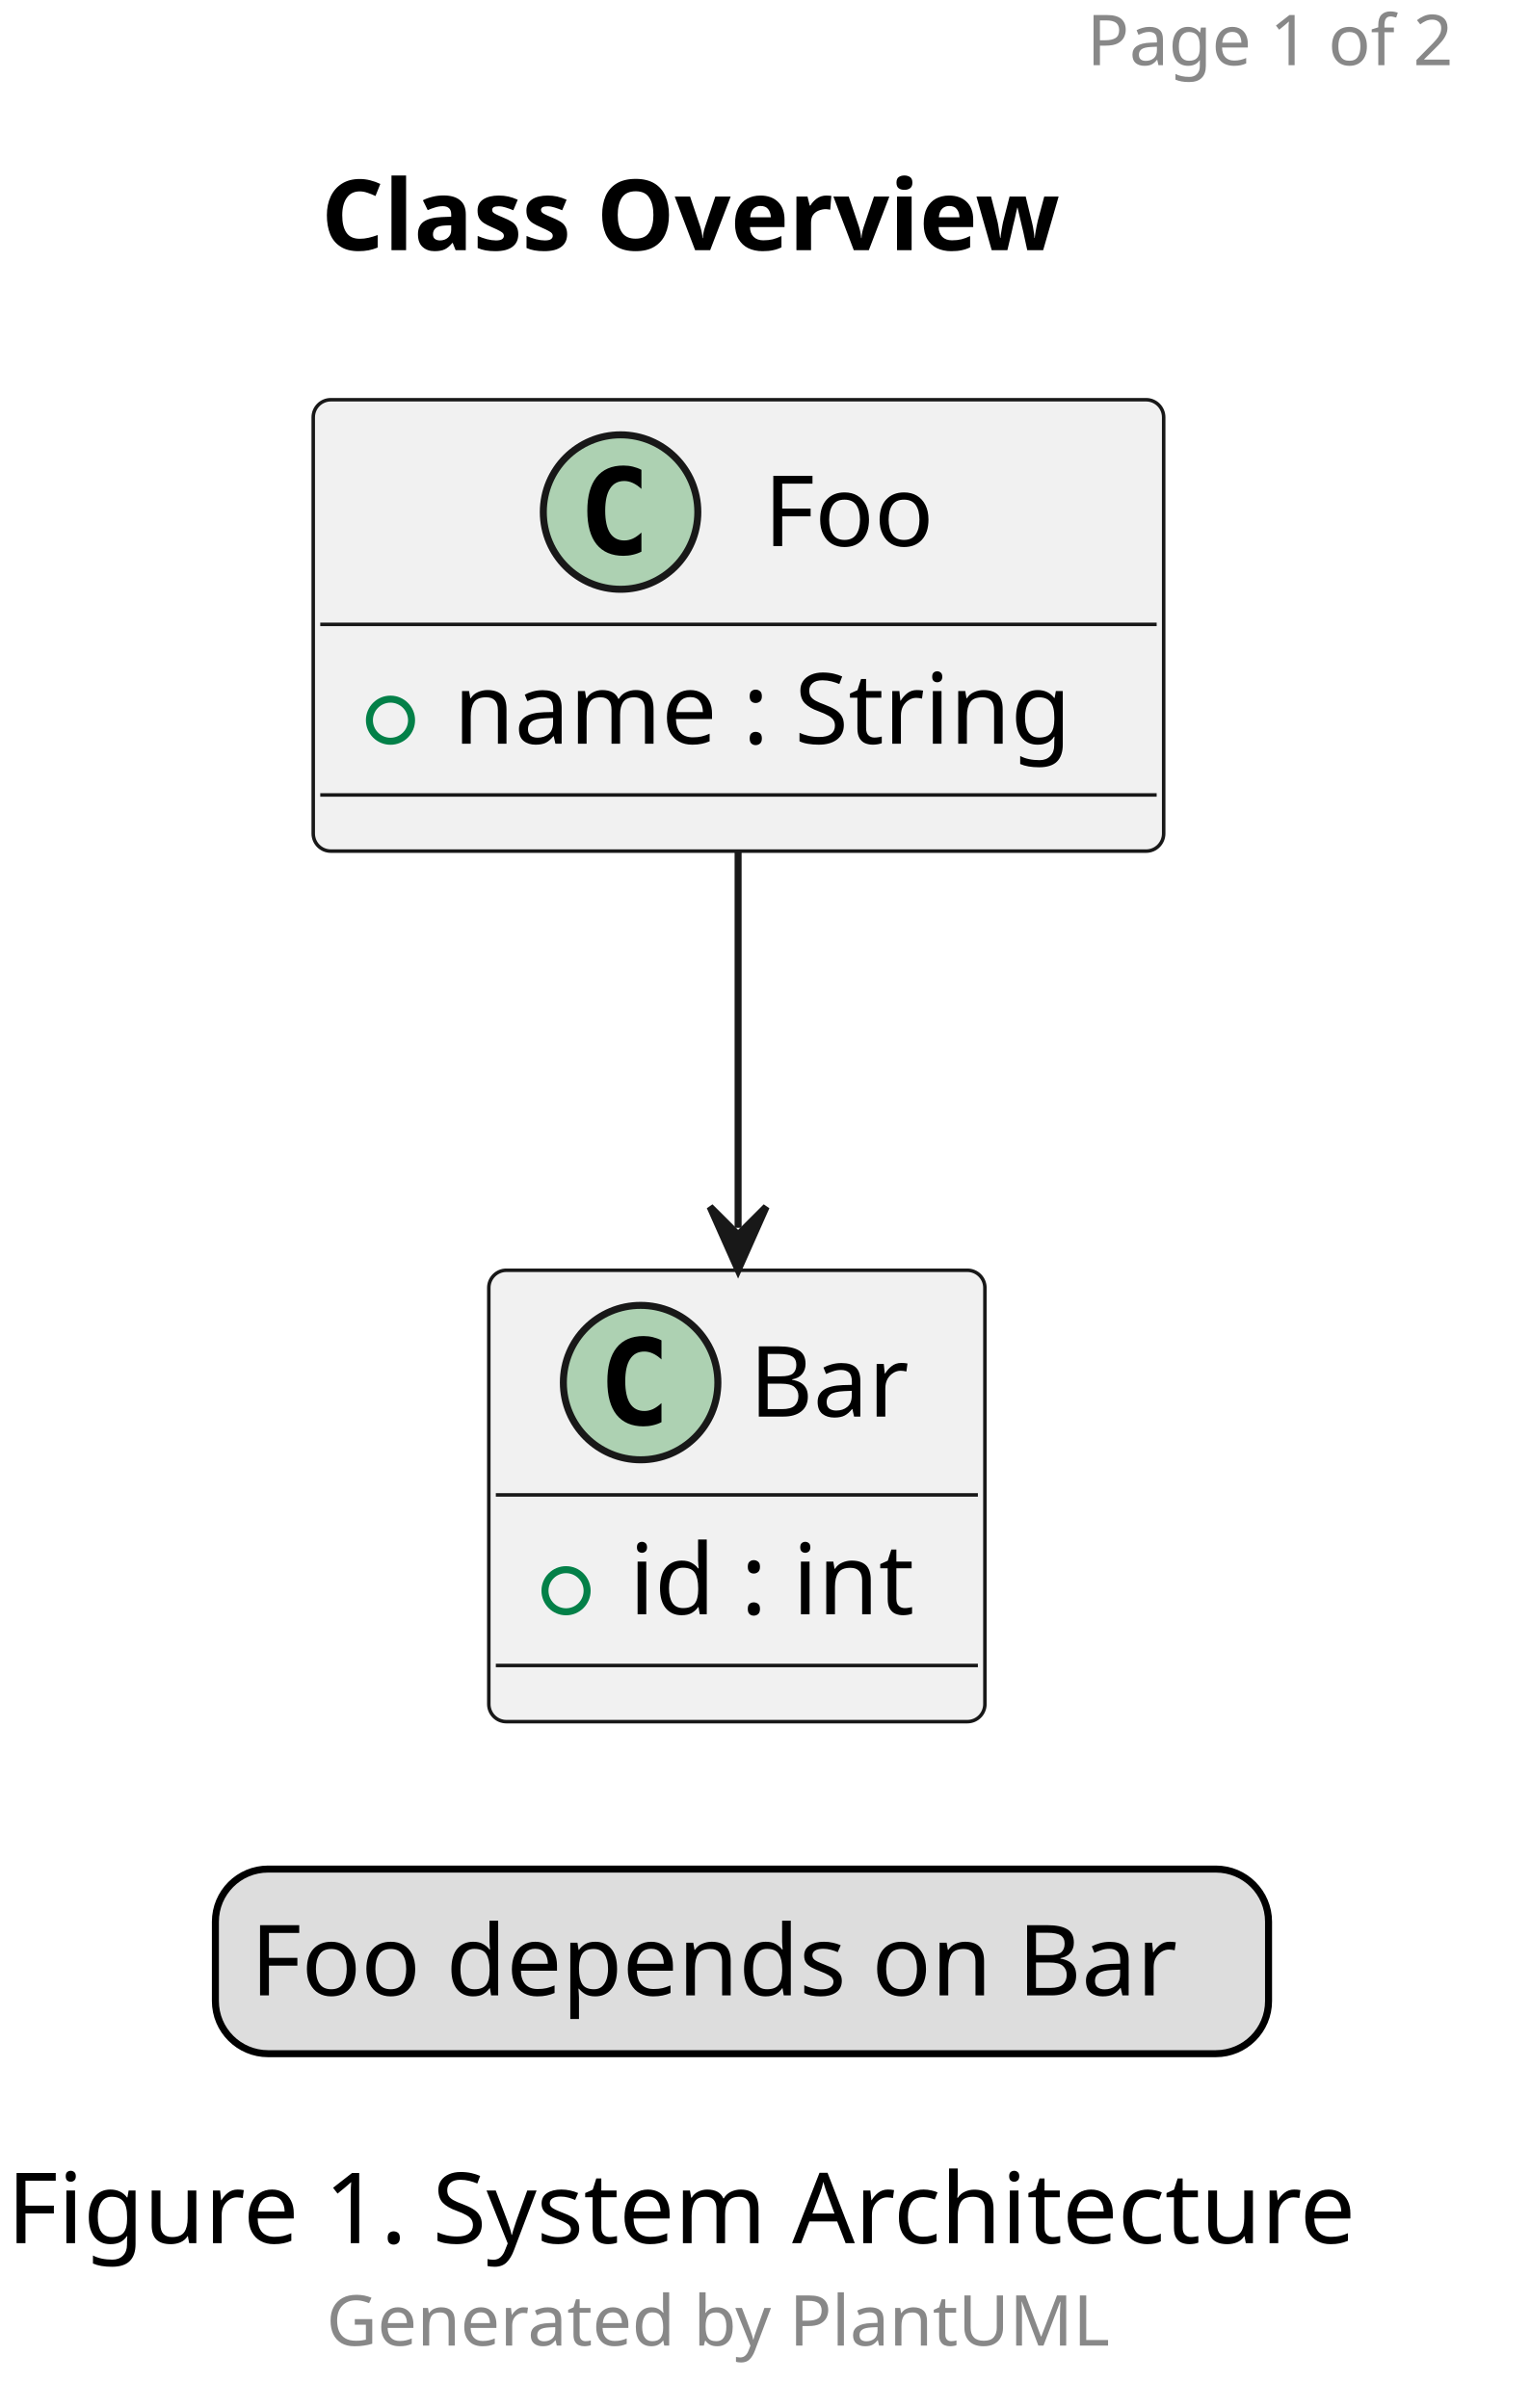
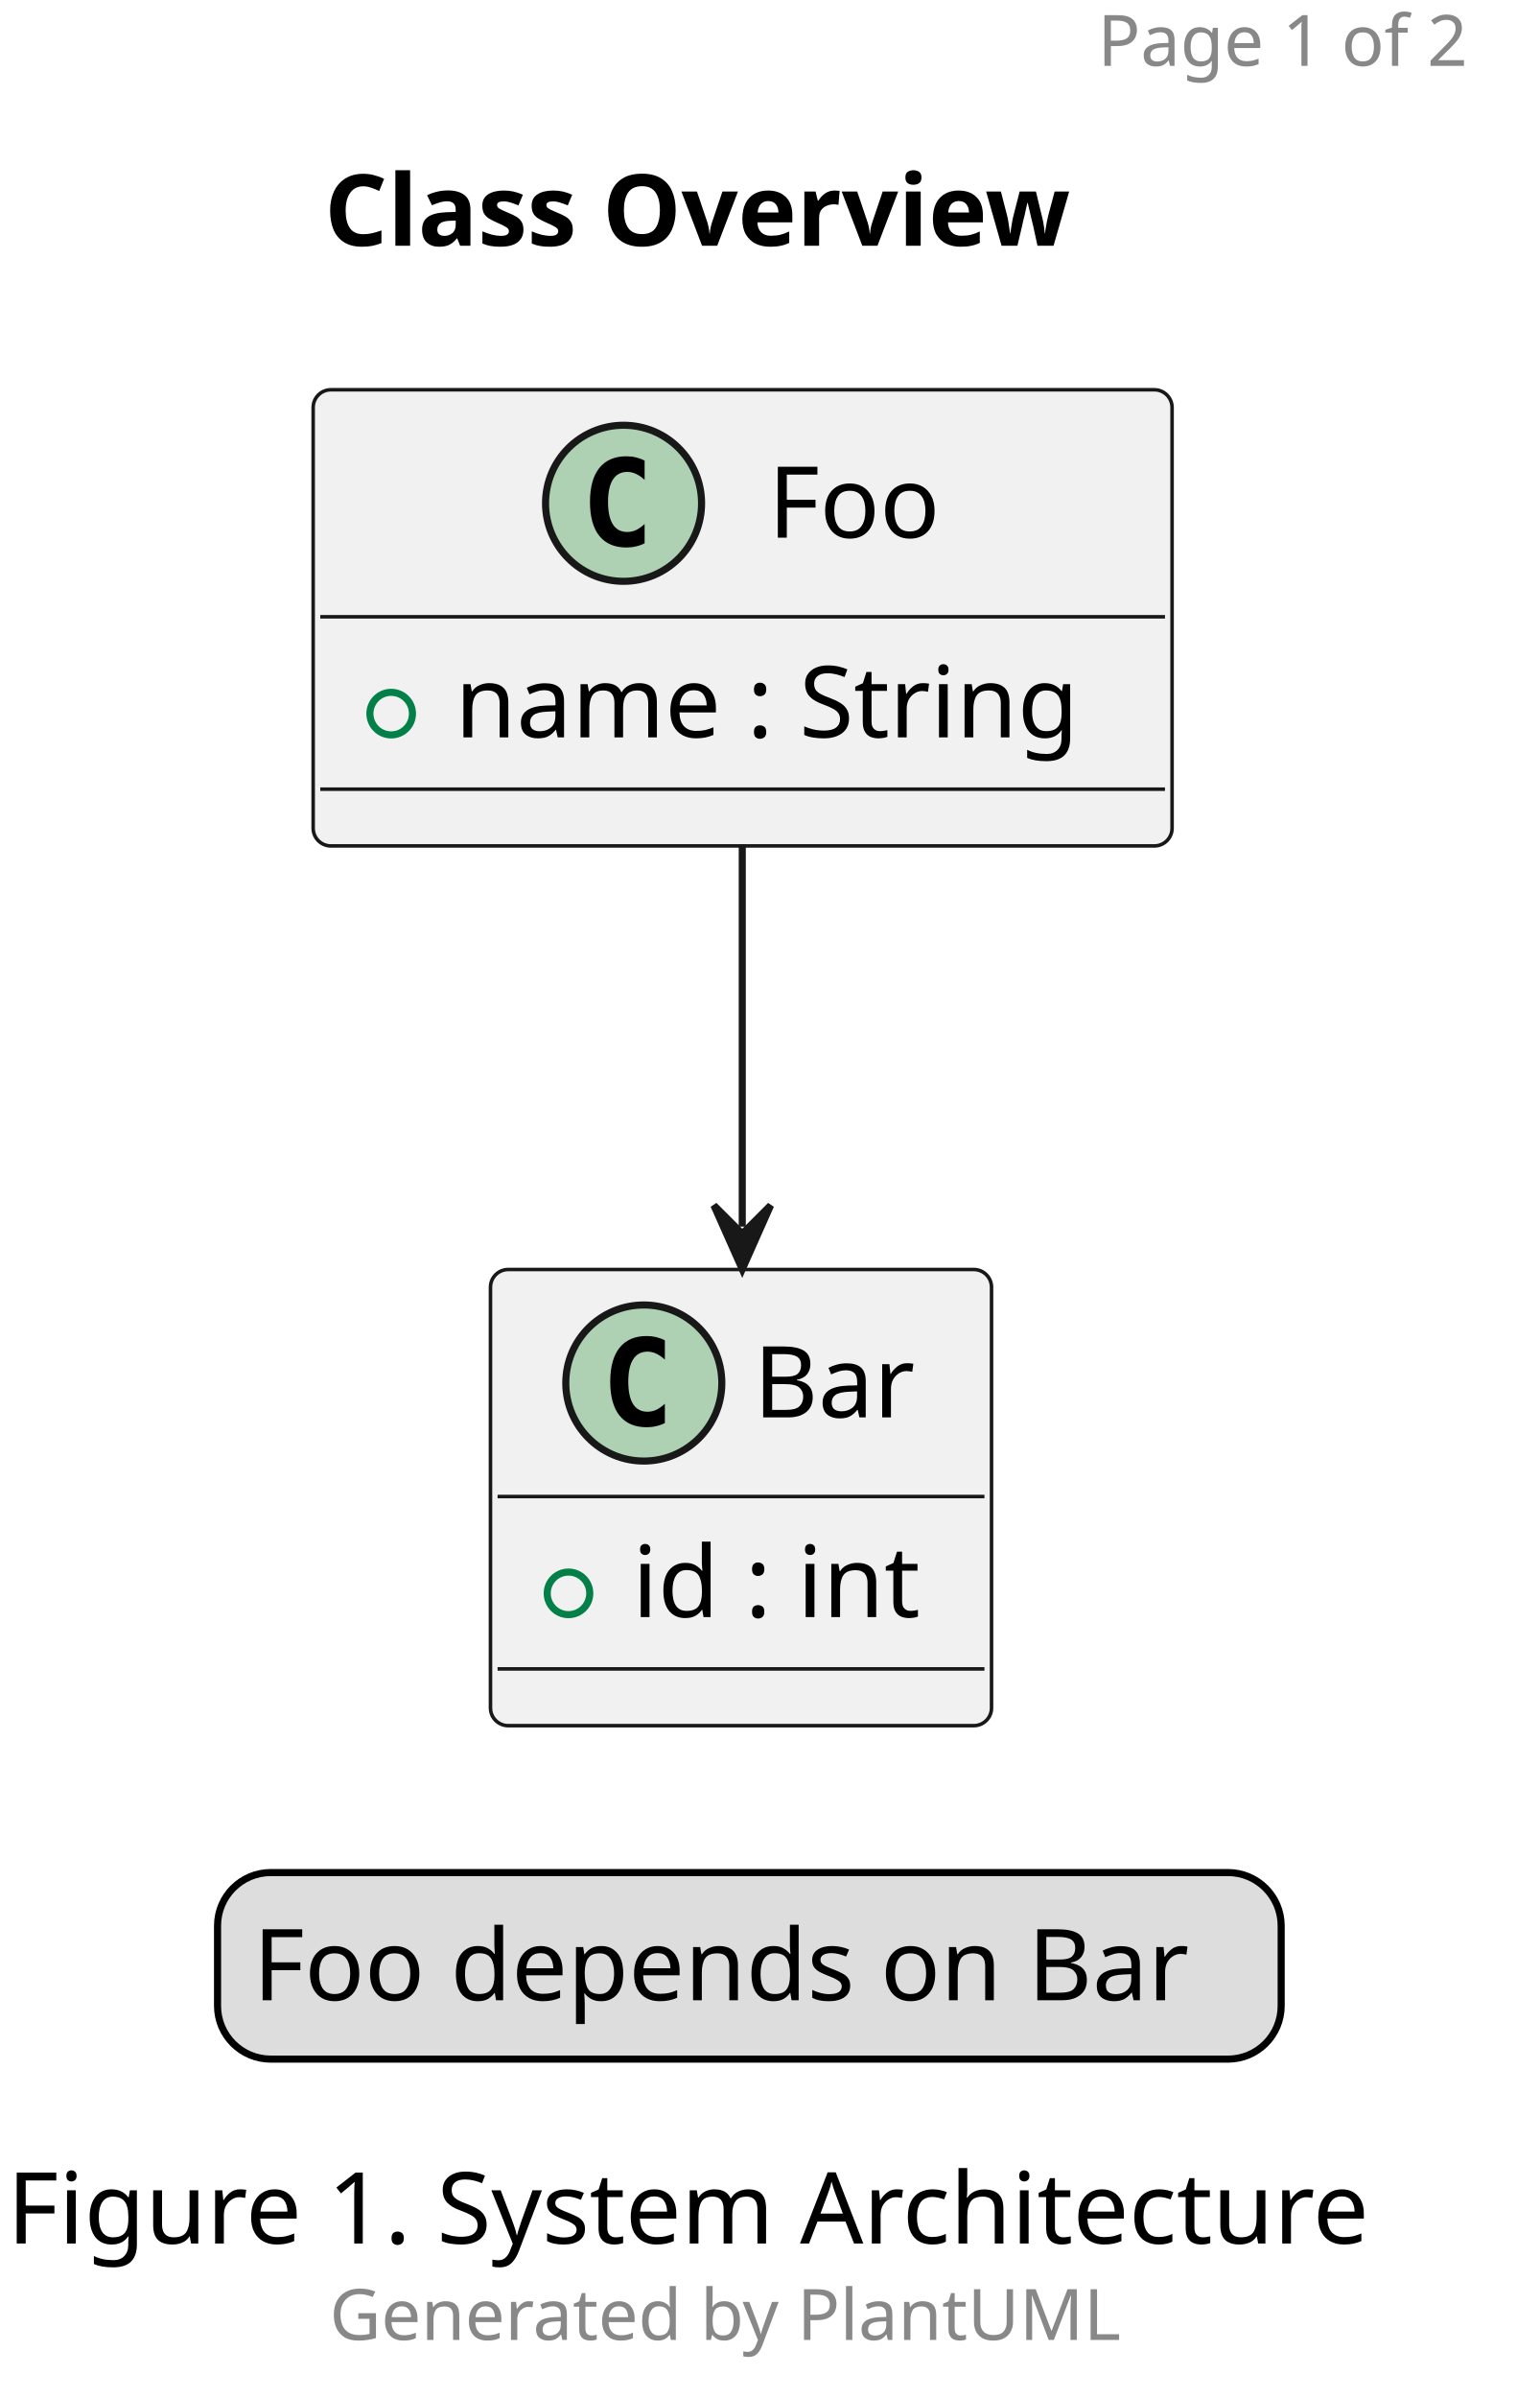
- <svg xmlns="http://www.w3.org/2000/svg" contentStyleType="text/css" data-diagram-type="CLASS" height="343px" preserveAspectRatio="none" style="width:218px;height:343px;background:#FFFFFF;" version="1.1" viewBox="0 0 218 343" width="218px" zoomAndPan="magnify">
+ <svg xmlns="http://www.w3.org/2000/svg" contentStyleType="text/css" data-diagram-type="CLASS" height="338px" preserveAspectRatio="none" style="width:217px;height:338px;background:#FFFFFF;" version="1.1" viewBox="0 0 217 338" width="217px" zoomAndPan="magnify">
  <defs />
  <g>
    <g class="header" data-source-line="1">
      <text fill="#888888" font-family="sans-serif" font-size="10" lengthAdjust="spacing" textLength="56.558" x="154.752" y="9.282">Page 1 of 2</text>
    </g>
    <g class="title" data-source-line="2">
-       <text fill="#000000" font-family="sans-serif" font-size="14" font-weight="700" lengthAdjust="spacing" textLength="119.841" x="45.734" y="35.636">Class Overview</text>
+       <text fill="#000000" font-family="sans-serif" font-size="14" font-weight="700" lengthAdjust="spacing" textLength="107.194" x="45.734" y="34.636">Class Overview</text>
    </g>
-     <g class="entity" data-qualified-name="Foo" data-source-line="5" id="ent0002">
-       <rect fill="#F1F1F1" height="64.297" rx="2.5" ry="2.5" style="stroke:#181818;stroke-width:0.5;" width="121.102" x="44.604" y="56.938" />
-       <ellipse cx="88.367" cy="72.938" fill="#ADD1B2" rx="11" ry="11" style="stroke:#181818;stroke-width:1;" />
-       <path d="M91.336,78.578 Q90.758,78.875 90.117,79.016 Q89.477,79.172 88.773,79.172 Q86.273,79.172 84.945,77.531 Q83.633,75.875 83.633,72.75 Q83.633,69.625 84.945,67.969 Q86.273,66.312 88.773,66.312 Q89.477,66.312 90.117,66.469 Q90.773,66.625 91.336,66.922 L91.336,69.641 Q90.711,69.062 90.117,68.797 Q89.523,68.516 88.898,68.516 Q87.555,68.516 86.867,69.594 Q86.18,70.656 86.18,72.75 Q86.18,74.844 86.867,75.922 Q87.555,76.984 88.898,76.984 Q89.523,76.984 90.117,76.719 Q90.711,76.438 91.336,75.859 L91.336,78.578 Z " fill="#000000" />
-       <text fill="#000000" font-family="sans-serif" font-size="14" lengthAdjust="spacing" textLength="25.184" x="108.759" y="77.784">Foo</text>
-       <line style="stroke:#181818;stroke-width:0.5;" x1="45.604" x2="164.706" y1="88.938" y2="88.938" />
-       <g data-visibility-modifier="PUBLIC_FIELD">
-         <ellipse cx="55.604" cy="102.586" fill="none" rx="3" ry="3" style="stroke:#038048;stroke-width:1;" />
+     <g transform="translate(37.1548,47.9375)">
+       <defs />
+       <g>
+         <g class="entity" data-qualified-name="Foo" data-source-line="5" id="ent0002">
+           <rect fill="#F1F1F1" height="64.297" rx="2.5" ry="2.5" style="stroke:#181818;stroke-width:0.5;" width="121.102" x="7" y="7" />
+           <ellipse cx="50.763" cy="23" fill="#ADD1B2" rx="11" ry="11" style="stroke:#181818;stroke-width:1;" />
+           <path d="M53.732,28.641 Q53.154,28.938 52.513,29.078 Q51.873,29.234 51.169,29.234 Q48.669,29.234 47.341,27.594 Q46.029,25.938 46.029,22.812 Q46.029,19.688 47.341,18.031 Q48.669,16.375 51.169,16.375 Q51.873,16.375 52.513,16.531 Q53.169,16.688 53.732,16.984 L53.732,19.703 Q53.107,19.125 52.513,18.859 Q51.919,18.578 51.294,18.578 Q49.951,18.578 49.263,19.656 Q48.576,20.719 48.576,22.812 Q48.576,24.906 49.263,25.984 Q49.951,27.047 51.294,27.047 Q51.919,27.047 52.513,26.781 Q53.107,26.5 53.732,25.922 L53.732,28.641 Z " fill="#000000" />
+           <text fill="#000000" font-family="sans-serif" font-size="14" lengthAdjust="spacing" textLength="25.184" x="71.155" y="27.847">Foo</text>
+           <line style="stroke:#181818;stroke-width:0.5;" x1="8" x2="127.102" y1="39" y2="39" />
+           <g data-visibility-modifier="PUBLIC_FIELD">
+             <ellipse cx="18" cy="52.648" fill="none" rx="3" ry="3" style="stroke:#038048;stroke-width:1;" />
+           </g>
+           <text fill="#000000" font-family="sans-serif" font-size="14" lengthAdjust="spacing" textLength="95.102" x="27" y="55.995">name : String</text>
+           <line style="stroke:#181818;stroke-width:0.5;" x1="8" x2="127.102" y1="63.297" y2="63.297" />
+         </g>
+         <g class="entity" data-qualified-name="Bar" data-source-line="8" id="ent0003">
+           <rect fill="#F1F1F1" height="64.297" rx="2.5" ry="2.5" style="stroke:#181818;stroke-width:0.5;" width="70.645" x="32" y="131" />
+           <ellipse cx="53.618" cy="147" fill="#ADD1B2" rx="11" ry="11" style="stroke:#181818;stroke-width:1;" />
+           <path d="M56.587,152.641 Q56.008,152.938 55.368,153.078 Q54.727,153.234 54.024,153.234 Q51.524,153.234 50.196,151.594 Q48.883,149.938 48.883,146.812 Q48.883,143.688 50.196,142.031 Q51.524,140.375 54.024,140.375 Q54.727,140.375 55.368,140.531 Q56.024,140.688 56.587,140.984 L56.587,143.703 Q55.962,143.125 55.368,142.859 Q54.774,142.578 54.149,142.578 Q52.805,142.578 52.118,143.656 Q51.43,144.719 51.43,146.812 Q51.43,148.906 52.118,149.984 Q52.805,151.047 54.149,151.047 Q54.774,151.047 55.368,150.781 Q55.962,150.5 56.587,149.922 L56.587,152.641 Z " fill="#000000" />
+           <text fill="#000000" font-family="sans-serif" font-size="14" lengthAdjust="spacing" textLength="23.939" x="69.088" y="151.847">Bar</text>
+           <line style="stroke:#181818;stroke-width:0.5;" x1="33" x2="101.645" y1="163" y2="163" />
+           <g data-visibility-modifier="PUBLIC_FIELD">
+             <ellipse cx="43" cy="176.648" fill="none" rx="3" ry="3" style="stroke:#038048;stroke-width:1;" />
+           </g>
+           <text fill="#000000" font-family="sans-serif" font-size="14" lengthAdjust="spacing" textLength="44.645" x="52" y="179.995">id : int</text>
+           <line style="stroke:#181818;stroke-width:0.5;" x1="33" x2="101.645" y1="187.297" y2="187.297" />
+         </g>
+         <g class="link" data-entity-1="ent0002" data-entity-2="ent0003" data-link-type="dependency" data-source-line="11" id="lnk4">
+           <path codeLine="11" d="M67.5,71.1 C67.5,89.46 67.5,106.61 67.5,124.96" fill="none" id="Foo-to-Bar" style="stroke:#181818;stroke-width:1;" />
+           <polygon fill="#181818" points="67.5,130.96,71.5,121.96,67.5,125.96,63.5,121.96,67.5,130.96" style="stroke:#181818;stroke-width:1;" />
+         </g>
      </g>
-       <text fill="#000000" font-family="sans-serif" font-size="14" lengthAdjust="spacing" textLength="95.102" x="64.604" y="105.933">name : String</text>
-       <line style="stroke:#181818;stroke-width:0.5;" x1="45.604" x2="164.706" y1="113.234" y2="113.234" />
-     </g>
-     <g class="entity" data-qualified-name="Bar" data-source-line="8" id="ent0003">
-       <rect fill="#F1F1F1" height="64.297" rx="2.5" ry="2.5" style="stroke:#181818;stroke-width:0.5;" width="70.645" x="69.604" y="180.938" />
-       <ellipse cx="91.222" cy="196.938" fill="#ADD1B2" rx="11" ry="11" style="stroke:#181818;stroke-width:1;" />
-       <path d="M94.191,202.578 Q93.612,202.875 92.972,203.016 Q92.331,203.172 91.628,203.172 Q89.128,203.172 87.8,201.531 Q86.487,199.875 86.487,196.75 Q86.487,193.625 87.8,191.969 Q89.128,190.312 91.628,190.312 Q92.331,190.312 92.972,190.469 Q93.628,190.625 94.191,190.922 L94.191,193.641 Q93.566,193.062 92.972,192.797 Q92.378,192.516 91.753,192.516 Q90.409,192.516 89.722,193.594 Q89.034,194.656 89.034,196.75 Q89.034,198.844 89.722,199.922 Q90.409,200.984 91.753,200.984 Q92.378,200.984 92.972,200.719 Q93.566,200.438 94.191,199.859 L94.191,202.578 Z " fill="#000000" />
-       <text fill="#000000" font-family="sans-serif" font-size="14" lengthAdjust="spacing" textLength="23.939" x="106.692" y="201.784">Bar</text>
-       <line style="stroke:#181818;stroke-width:0.5;" x1="70.604" x2="139.25" y1="212.938" y2="212.938" />
-       <g data-visibility-modifier="PUBLIC_FIELD">
-         <ellipse cx="80.604" cy="226.586" fill="none" rx="3" ry="3" style="stroke:#038048;stroke-width:1;" />
-       </g>
-       <text fill="#000000" font-family="sans-serif" font-size="14" lengthAdjust="spacing" textLength="44.645" x="89.604" y="229.933">id : int</text>
-       <line style="stroke:#181818;stroke-width:0.5;" x1="70.604" x2="139.25" y1="237.234" y2="237.234" />
-     </g>
-     <g class="link" data-entity-1="ent0002" data-entity-2="ent0003" data-link-type="dependency" data-source-line="11" id="lnk4">
-       <path codeLine="11" d="M105.104,121.037 C105.104,139.398 105.104,156.548 105.104,174.898" fill="none" id="Foo-to-Bar" style="stroke:#181818;stroke-width:1;" />
-       <polygon fill="#181818" points="105.104,180.898,109.104,171.898,105.104,175.898,101.104,171.898,105.104,180.898" style="stroke:#181818;stroke-width:1;" />
    </g>
    <g class="legend" data-source-line="15">
-       <rect fill="#DDDDDD" height="26.297" rx="7.5" ry="7.5" style="stroke:#000000;stroke-width:1;" width="149.966" x="30.672" y="266.234" />
-       <text fill="#000000" font-family="sans-serif" font-size="14" lengthAdjust="spacing" textLength="139.966" x="35.672" y="284.229">Foo depends on Bar</text>
+       <rect fill="#DDDDDD" height="26.297" rx="7.5" ry="7.5" style="stroke:#000000;stroke-width:1;" width="149.966" x="30.672" y="263.938" />
+       <text fill="#000000" font-family="sans-serif" font-size="14" lengthAdjust="spacing" textLength="139.966" x="35.672" y="281.933">Foo depends on Bar</text>
    </g>
    <g class="caption" data-source-line="3">
-       <text fill="#000000" font-family="sans-serif" font-size="14" lengthAdjust="spacing" textLength="209.31" x="1" y="319.526">Figure 1. System Architecture</text>
+       <text fill="#000000" font-family="sans-serif" font-size="14" lengthAdjust="spacing" textLength="209.31" x="1" y="316.229">Figure 1. System Architecture</text>
    </g>
    <g class="footer" data-source-line="13">
-       <text fill="#888888" font-family="sans-serif" font-size="10" lengthAdjust="spacing" textLength="118.389" x="46.46" y="334.11">Generated by PlantUML</text>
+       <text fill="#888888" font-family="sans-serif" font-size="10" lengthAdjust="spacing" textLength="118.389" x="46.46" y="329.813">Generated by PlantUML</text>
    </g>
  </g>
</svg>
